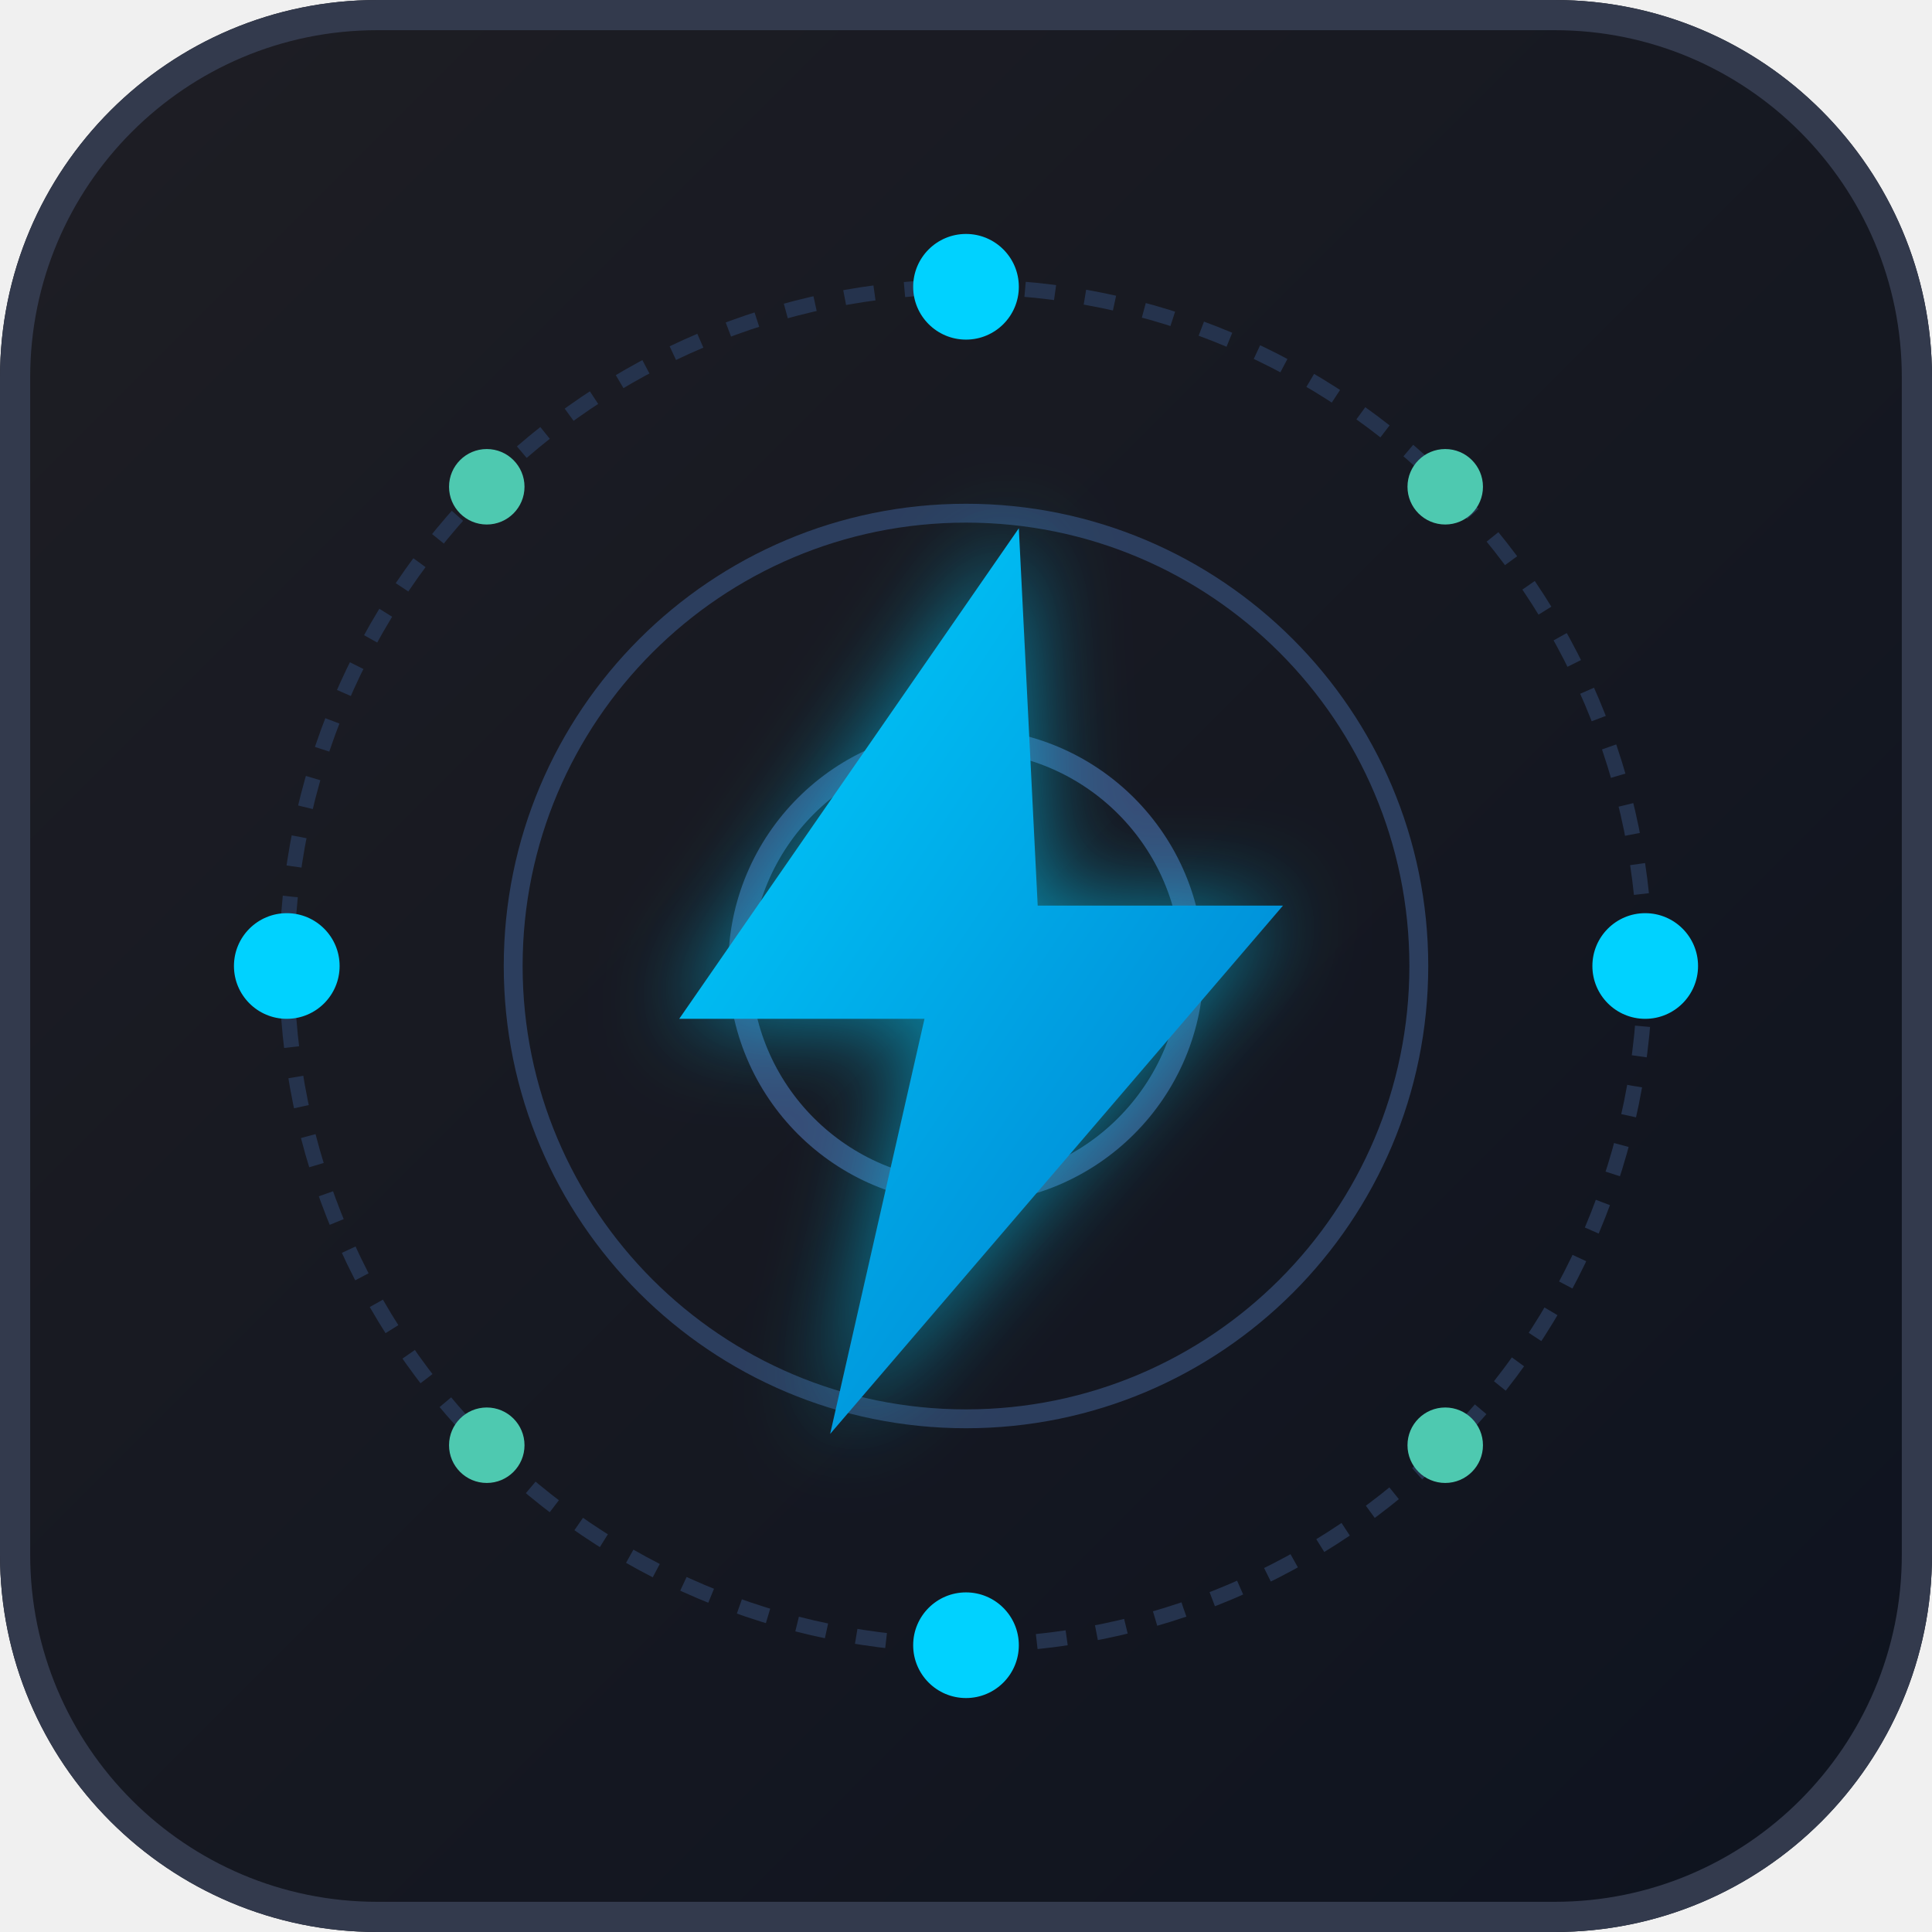
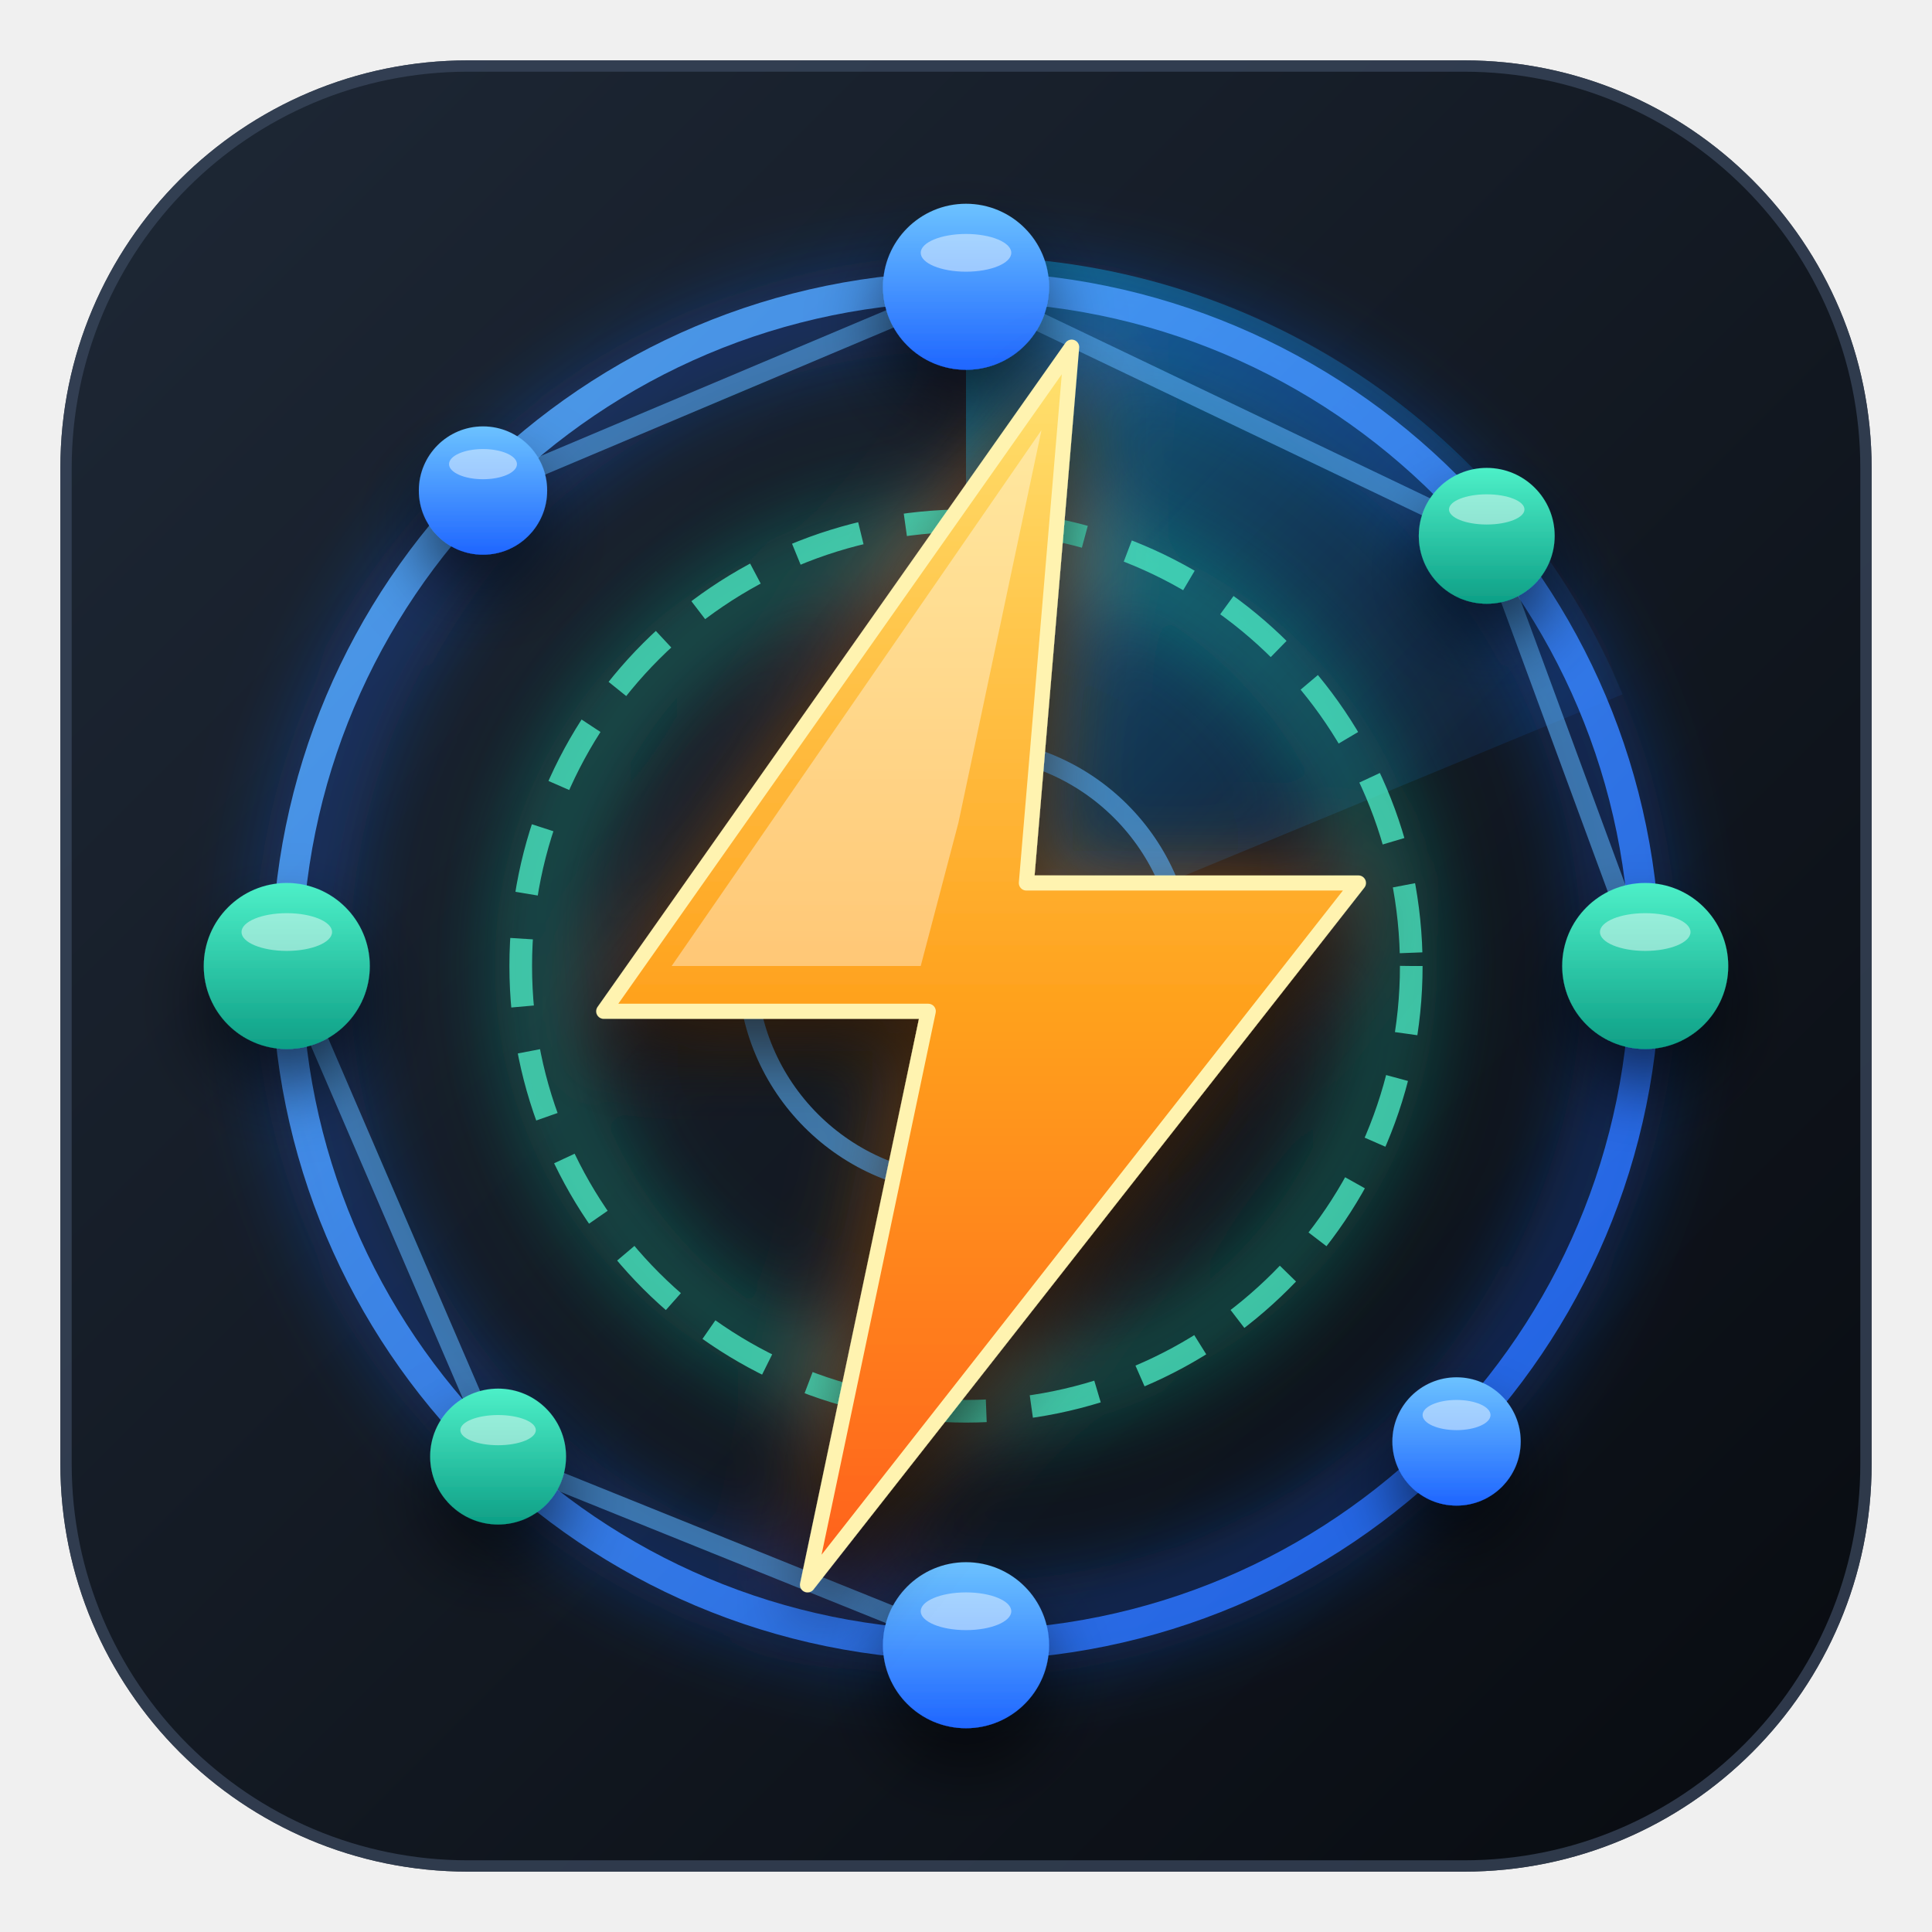
<svg xmlns="http://www.w3.org/2000/svg" viewBox="0 0 512 512" width="512" height="512">
  <defs>
-     <linearGradient id="bgGrad" x1="0%" y1="0%" x2="100%" y2="100%">
-       <stop offset="0%" stop-color="#1e1e24" />
-       <stop offset="100%" stop-color="#0e131f" />
+     <linearGradient id="bg" x1="0" y1="0" x2="1" y2="1">
+       <stop offset="0" stop-color="#1e2836" />
+       <stop offset="1" stop-color="#080b10" />
    </linearGradient>
-     <linearGradient id="accentGrad" x1="0%" y1="0%" x2="100%" y2="100%">
-       <stop offset="0%" stop-color="#00d2ff" />
-       <stop offset="100%" stop-color="#007acc" />
+     <linearGradient id="ringBlue" x1="0" y1="0" x2="1" y2="1">
+       <stop offset="0" stop-color="#5cb4ff" />
+       <stop offset="1" stop-color="#1f66ff" />
    </linearGradient>
-     <linearGradient id="glowGrad" x1="0%" y1="0%" x2="100%" y2="100%">
-       <stop offset="0%" stop-color="#56ccf2" />
-       <stop offset="100%" stop-color="#2f80ed" />
+     <linearGradient id="nodeTeal" x1="0" y1="0" x2="0" y2="1">
+       <stop offset="0" stop-color="#4df0c8" />
+       <stop offset="1" stop-color="#0e9f86" />
    </linearGradient>
+     <linearGradient id="nodeBlue" x1="0" y1="0" x2="0" y2="1">
+       <stop offset="0" stop-color="#6cc2ff" />
+       <stop offset="1" stop-color="#1f66ff" />
+     </linearGradient>
+     <linearGradient id="boltGold" x1="0" y1="0" x2="0" y2="1">
+       <stop offset="0" stop-color="#ffe270" />
+       <stop offset="0.55" stop-color="#ff9f1a" />
+       <stop offset="1" stop-color="#ff5f1a" />
+     </linearGradient>
+     <linearGradient id="sweepGrad" x1="0" y1="0" x2="1" y2="1">
+       <stop offset="0" stop-color="#00d2ff" stop-opacity="0.42" />
+       <stop offset="1" stop-color="#1f66ff" stop-opacity="0.0" />
+     </linearGradient>
+     <filter id="shadow" x="-25%" y="-25%" width="150%" height="150%">
+       <feDropShadow dx="0" dy="10" stdDeviation="9" flood-color="#000" flood-opacity="0.6" />
+     </filter>
+     <filter id="glow" x="-40%" y="-40%" width="180%" height="180%">
+       <feGaussianBlur stdDeviation="12" />
+     </filter>
  </defs>
-   <rect width="512" height="512" rx="100" fill="url(#bgGrad)" />
-   <rect width="504" height="504" x="4" y="4" rx="96" fill="none" stroke="#333a4d" stroke-width="8" />
-   <circle cx="256" cy="256" r="180" fill="none" stroke="#25334d" stroke-width="4" stroke-dasharray="8 8" />
-   <circle cx="256" cy="256" r="120" fill="none" stroke="#2c3e5e" stroke-width="5" />
-   <circle cx="256" cy="256" r="60" fill="none" stroke="#364e77" stroke-width="6" />
-   <circle cx="256" cy="76" r="14" fill="#00d2ff" />
-   <circle cx="436" cy="256" r="14" fill="#00d2ff" />
-   <circle cx="256" cy="436" r="14" fill="#00d2ff" />
-   <circle cx="76" cy="256" r="14" fill="#00d2ff" />
-   <circle cx="383" cy="129" r="10" fill="#4ec9b0" />
-   <circle cx="383" cy="383" r="10" fill="#4ec9b0" />
-   <circle cx="129" cy="383" r="10" fill="#4ec9b0" />
-   <circle cx="129" cy="129" r="10" fill="#4ec9b0" />
-   <polygon points="270,140 180,270 245,270 220,380 340,240 275,240" fill="url(#accentGrad)" filter="drop-shadow(0px 0px 12px rgba(0,210,255,0.6))" />
+   <rect x="16" y="16" width="480" height="480" rx="108" fill="url(#bg)" />
+   <rect x="17.5" y="17.5" width="477" height="477" rx="106.5" fill="none" stroke="#3a475c" stroke-opacity="0.75" stroke-width="3" />
+   <path d="M256,256 L256,68 A188,188 0 0,1 430,184 Z" fill="url(#sweepGrad)" />
+   <g filter="url(#glow)" opacity="0.65">
+     <circle cx="256" cy="256" r="176" fill="none" stroke="#1f66ff" stroke-width="10" />
+     <circle cx="256" cy="256" r="114" fill="none" stroke="#14c9a4" stroke-width="10" />
+     <polygon points="284,96 164,268 246,268 216,416 356,236 272,236" fill="#ff8a1f" />
+   </g>
+   <circle cx="256" cy="256" r="180" fill="none" stroke="url(#ringBlue)" stroke-width="8" stroke-opacity="0.85" />
+   <circle cx="256" cy="256" r="118" fill="none" stroke="#4df0c8" stroke-width="6" stroke-opacity="0.75" stroke-dasharray="18 12" />
+   <circle cx="256" cy="256" r="58" fill="none" stroke="#5cb4ff" stroke-width="5" stroke-opacity="0.6" />
+   <g stroke="#5cb4ff" stroke-width="5" stroke-opacity="0.55" stroke-linecap="round">
+     <line x1="256" y1="76" x2="394" y2="142" />
+     <line x1="394" y1="142" x2="436" y2="256" />
+     <line x1="76" y1="256" x2="132" y2="386" />
+     <line x1="132" y1="386" x2="256" y2="436" />
+     <line x1="128" y1="130" x2="256" y2="76" />
+   </g>
+   <g filter="url(#shadow)">
+     <circle cx="256" cy="76" r="22" fill="url(#nodeBlue)" />
+     <ellipse cx="256" cy="67" rx="12" ry="5" fill="#fff" fill-opacity="0.45" />
+     <circle cx="436" cy="256" r="22" fill="url(#nodeTeal)" />
+     <ellipse cx="436" cy="247" rx="12" ry="5" fill="#fff" fill-opacity="0.45" />
+     <circle cx="256" cy="436" r="22" fill="url(#nodeBlue)" />
+     <ellipse cx="256" cy="427" rx="12" ry="5" fill="#fff" fill-opacity="0.45" />
+     <circle cx="76" cy="256" r="22" fill="url(#nodeTeal)" />
+     <ellipse cx="76" cy="247" rx="12" ry="5" fill="#fff" fill-opacity="0.45" />
+     <circle cx="394" cy="142" r="18" fill="url(#nodeTeal)" />
+     <ellipse cx="394" cy="135" rx="10" ry="4" fill="#fff" fill-opacity="0.45" />
+     <circle cx="128" cy="130" r="17" fill="url(#nodeBlue)" />
+     <ellipse cx="128" cy="123" rx="9" ry="4" fill="#fff" fill-opacity="0.45" />
+     <circle cx="132" cy="386" r="18" fill="url(#nodeTeal)" />
+     <ellipse cx="132" cy="379" rx="10" ry="4" fill="#fff" fill-opacity="0.45" />
+     <circle cx="386" cy="382" r="17" fill="url(#nodeBlue)" />
+     <ellipse cx="386" cy="375" rx="9" ry="4" fill="#fff" fill-opacity="0.45" />
+   </g>
+   <g filter="url(#shadow)">
+     <polygon points="284,92 160,268 246,268 214,420 360,234 272,234" fill="url(#boltGold)" stroke="#fff3b0" stroke-width="4" stroke-linejoin="round" />
+     <polygon points="276,114 178,256 244,256 254,218" fill="#ffffff" fill-opacity="0.38" />
+   </g>
</svg>
